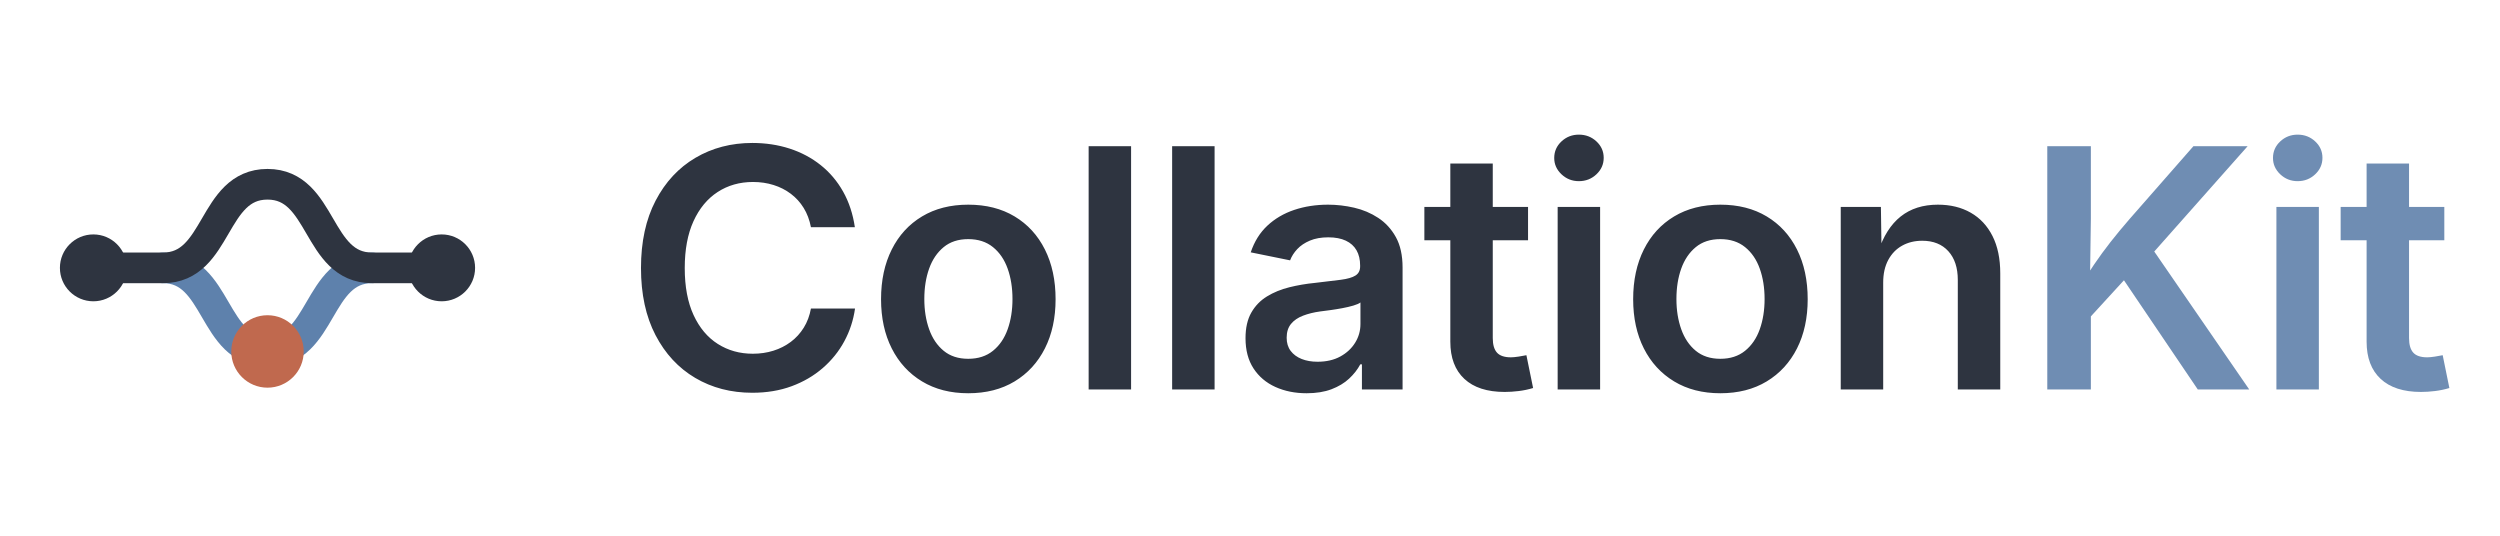
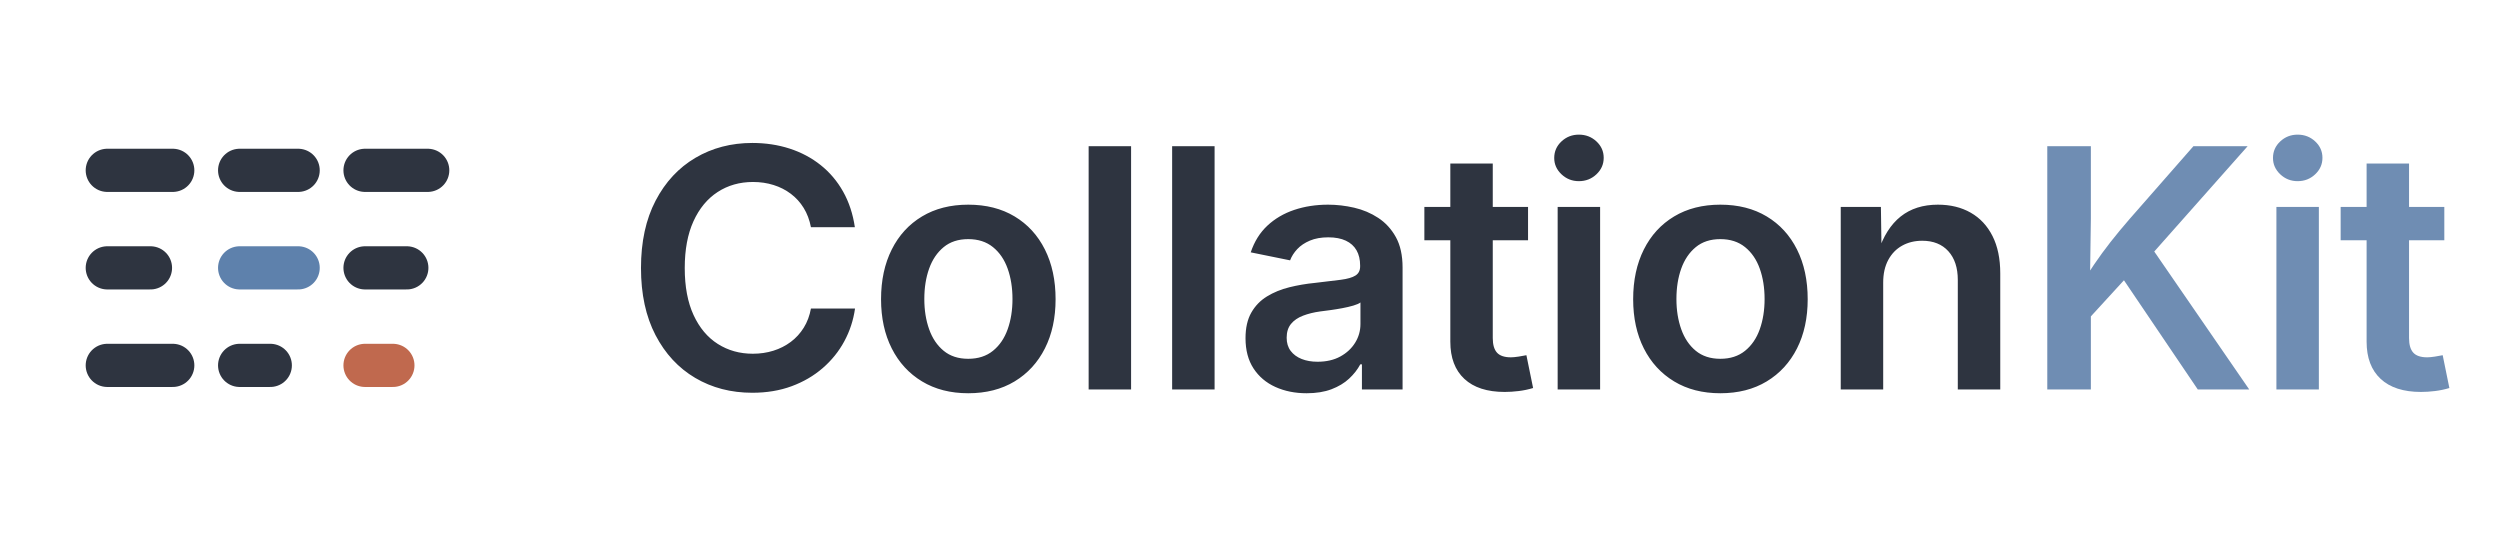
<svg xmlns="http://www.w3.org/2000/svg" viewBox="0 0 224.30 48.00" width="224" height="48" role="img" aria-label="CollationKit">
-   <style>.ink-s{stroke:#2e3440}.ink-f{fill:#2e3440}.acc-s{stroke:#5e81ac}.acc-f{fill:#5e81ac}.teal-s{stroke:#4f8a8b}.yel-f{fill:#c49a3c}.ora-f{fill:#c0694e}.kit-f{fill:#6f8db3}@media (prefers-color-scheme: dark){.ink-s{stroke:#eceff4}.ink-f{fill:#eceff4}.acc-s{stroke:#88c0d0}.acc-f{fill:#88c0d0}.teal-s{stroke:#8fbcbb}.yel-f{fill:#ebcb8b}.ora-f{fill:#d08770}.kit-f{fill:#81a1c1}}</style>
+   <style>.ink-s{stroke:#2e3440}.ink-f{fill:#2e3440}.acc-s{stroke:#5e81ac}.acc-f{fill:#5e81ac}.teal-s{stroke:#4f8a8b}.yel-f{fill:#c49a3c}.ora-f{fill:#c0694e}.ora-s{stroke:#c0694e}.kit-f{fill:#6f8db3}@media (prefers-color-scheme: dark){.ink-s{stroke:#eceff4}.ink-f{fill:#eceff4}.acc-s{stroke:#88c0d0}.acc-f{fill:#88c0d0}.teal-s{stroke:#8fbcbb}.yel-f{fill:#ebcb8b}.ora-f{fill:#d08770}.ora-s{stroke:#d08770}.kit-f{fill:#81a1c1}}</style>
  <g transform="translate(4.0 4.0) scale(1.25)">
-     <path class="acc-s" d="M8.5 16C12.5 16 12 22 16 22C20 22 19.5 16 23.5 16" fill="none" stroke-width="2.2" stroke-linecap="round" />
-     <path class="ink-s" d="M3.5 16H8.5C12.5 16 12 10 16 10C20 10 19.5 16 23.5 16H28.5" fill="none" stroke-width="2.2" stroke-linecap="round" stroke-linejoin="round" />
-     <circle class="ink-f" cx="3.5" cy="16" r="2.4" />
-     <circle class="ink-f" cx="28.5" cy="16" r="2.4" />
-     <circle class="ora-f" cx="16" cy="22" r="2.6" />
+     <g fill="none" stroke-width="3.1" stroke-linecap="round">
+       <path class="ink-s" d="M4.5 9H9.2M14 9H18.2M23 9H27.5" />
+       <path class="ink-s" d="M4.5 16H7.6M23 16H26" />
+       <path class="acc-s" d="M14 16H18.2" />
+       <path class="ink-s" d="M4.5 23H9.2M14 23H16.2" />
+       <path class="ora-s" d="M23 23H25" />
+     </g>
  </g>
  <path class="ink-f" d="M67.499 35.206Q64.628 35.206 62.372 33.873Q60.116 32.54 58.812 30.035Q57.509 27.53 57.509 24.015Q57.509 20.484 58.82 17.972Q60.131 15.46 62.394 14.127Q64.657 12.794 67.499 12.794Q69.286 12.794 70.846 13.299Q72.406 13.805 73.629 14.779Q74.853 15.753 75.644 17.159Q76.435 18.565 76.698 20.353H72.758Q72.567 19.371 72.106 18.624Q71.645 17.877 70.956 17.357Q70.268 16.837 69.403 16.566Q68.539 16.295 67.558 16.295Q65.771 16.295 64.386 17.196Q63.002 18.097 62.218 19.818Q61.435 21.539 61.435 24.015Q61.435 26.52 62.226 28.233Q63.017 29.947 64.401 30.826Q65.785 31.705 67.543 31.705Q68.524 31.705 69.389 31.434Q70.253 31.163 70.949 30.643Q71.645 30.123 72.113 29.369Q72.582 28.614 72.758 27.647H76.713Q76.493 29.215 75.753 30.584Q75.014 31.954 73.812 32.994Q72.611 34.034 71.022 34.62Q69.433 35.206 67.499 35.206Z M86.87 35.25Q84.483 35.25 82.725 34.188Q80.967 33.126 80.008 31.229Q79.048 29.332 79.048 26.812Q79.048 24.264 80.008 22.352Q80.967 20.44 82.725 19.386Q84.483 18.331 86.87 18.331Q89.273 18.331 91.031 19.386Q92.788 20.44 93.748 22.352Q94.707 24.264 94.707 26.812Q94.707 29.332 93.748 31.229Q92.788 33.126 91.031 34.188Q89.273 35.25 86.87 35.25ZM86.87 32.159Q88.203 32.159 89.09 31.441Q89.976 30.724 90.408 29.508Q90.84 28.292 90.84 26.798Q90.84 25.289 90.408 24.073Q89.976 22.857 89.09 22.14Q88.203 21.422 86.87 21.422Q85.537 21.422 84.666 22.14Q83.794 22.857 83.362 24.066Q82.93 25.274 82.93 26.798Q82.93 28.292 83.362 29.508Q83.794 30.724 84.666 31.441Q85.537 32.159 86.87 32.159Z M101.481 13.087V34.913H97.673V13.087Z M108.973 13.087V34.913H105.164V13.087Z M117.226 35.25Q115.673 35.25 114.428 34.686Q113.183 34.122 112.465 33.023Q111.748 31.925 111.748 30.313Q111.748 28.922 112.268 28.014Q112.788 27.105 113.674 26.563Q114.56 26.021 115.673 25.743Q116.787 25.465 117.988 25.348Q119.409 25.187 120.302 25.069Q121.196 24.952 121.613 24.688Q122.031 24.425 122.031 23.868V23.795Q122.031 22.989 121.708 22.425Q121.386 21.861 120.749 21.561Q120.112 21.261 119.174 21.261Q118.222 21.261 117.526 21.554Q116.831 21.847 116.391 22.315Q115.952 22.784 115.747 23.326L112.216 22.608Q112.7 21.158 113.71 20.213Q114.721 19.269 116.12 18.8Q117.519 18.331 119.16 18.331Q120.317 18.331 121.496 18.602Q122.675 18.873 123.657 19.518Q124.638 20.162 125.239 21.246Q125.839 22.33 125.839 23.971V34.913H122.192V32.657H122.045Q121.679 33.346 121.042 33.939Q120.405 34.532 119.46 34.891Q118.515 35.25 117.226 35.25ZM118.207 32.423Q119.394 32.423 120.251 31.954Q121.108 31.485 121.584 30.716Q122.06 29.947 122.06 29.039V27.105Q121.87 27.252 121.423 27.384Q120.976 27.516 120.427 27.618Q119.877 27.721 119.343 27.794Q118.808 27.867 118.442 27.911Q117.592 28.028 116.904 28.292Q116.215 28.556 115.827 29.032Q115.439 29.508 115.439 30.27Q115.439 30.973 115.798 31.449Q116.157 31.925 116.779 32.174Q117.402 32.423 118.207 32.423Z M137.096 18.536V21.524H127.794V18.536ZM130.123 14.64H133.931V30.299Q133.931 31.192 134.312 31.61Q134.693 32.027 135.557 32.027Q135.821 32.027 136.253 31.961Q136.685 31.896 136.949 31.837L137.55 34.781Q136.92 34.972 136.261 35.052Q135.601 35.133 135.001 35.133Q132.642 35.133 131.383 33.961Q130.123 32.789 130.123 30.621Z M139.753 34.913V18.536H143.562V34.913ZM141.657 16.222Q140.749 16.222 140.097 15.606Q139.445 14.991 139.445 14.142Q139.445 13.263 140.097 12.655Q140.749 12.047 141.657 12.047Q142.58 12.047 143.232 12.655Q143.884 13.263 143.884 14.127Q143.884 14.991 143.232 15.606Q142.58 16.222 141.657 16.222Z M154.349 35.25Q151.961 35.25 150.204 34.188Q148.446 33.126 147.486 31.229Q146.527 29.332 146.527 26.812Q146.527 24.264 147.486 22.352Q148.446 20.44 150.204 19.386Q151.961 18.331 154.349 18.331Q156.751 18.331 158.509 19.386Q160.267 20.44 161.227 22.352Q162.186 24.264 162.186 26.812Q162.186 29.332 161.227 31.229Q160.267 33.126 158.509 34.188Q156.751 35.25 154.349 35.25ZM154.349 32.159Q155.682 32.159 156.568 31.441Q157.455 30.724 157.887 29.508Q158.319 28.292 158.319 26.798Q158.319 25.289 157.887 24.073Q157.455 22.857 156.568 22.14Q155.682 21.422 154.349 21.422Q153.016 21.422 152.145 22.14Q151.273 22.857 150.841 24.066Q150.409 25.274 150.409 26.798Q150.409 28.292 150.841 29.508Q151.273 30.724 152.145 31.441Q153.016 32.159 154.349 32.159Z M168.96 25.318V34.913H165.151V18.536H168.755L168.813 22.579H168.506Q169.194 20.455 170.527 19.393Q171.86 18.331 173.867 18.331Q175.552 18.331 176.811 19.049Q178.071 19.767 178.767 21.144Q179.463 22.521 179.463 24.498V34.913H175.654V25.084Q175.654 23.443 174.805 22.506Q173.955 21.568 172.461 21.568Q171.45 21.568 170.659 22.008Q169.868 22.447 169.414 23.29Q168.96 24.132 168.96 25.318Z" />
  <path class="kit-f" d="M186.509 29.537V25.831Q187.212 24.688 187.893 23.685Q188.574 22.682 189.343 21.7Q190.112 20.719 191.064 19.62L196.792 13.087H201.655L192.397 23.531L192.104 23.429ZM183.682 34.913V13.087H187.593V19.562L187.519 24.82L187.593 26.739V34.913ZM197.187 34.913 190.244 24.645 192.705 21.7 201.802 34.913Z M204.239 34.913V18.536H208.048V34.913ZM206.144 16.222Q205.236 16.222 204.584 15.606Q203.932 14.991 203.932 14.142Q203.932 13.263 204.584 12.655Q205.236 12.047 206.144 12.047Q207.067 12.047 207.718 12.655Q208.37 13.263 208.37 14.127Q208.37 14.991 207.718 15.606Q207.067 16.222 206.144 16.222Z M219.304 18.536V21.524H210.003V18.536ZM212.332 14.64H216.14V30.299Q216.14 31.192 216.521 31.61Q216.902 32.027 217.766 32.027Q218.03 32.027 218.462 31.961Q218.894 31.896 219.158 31.837L219.758 34.781Q219.129 34.972 218.469 35.052Q217.81 35.133 217.21 35.133Q214.851 35.133 213.591 33.961Q212.332 32.789 212.332 30.621Z" />
</svg>
